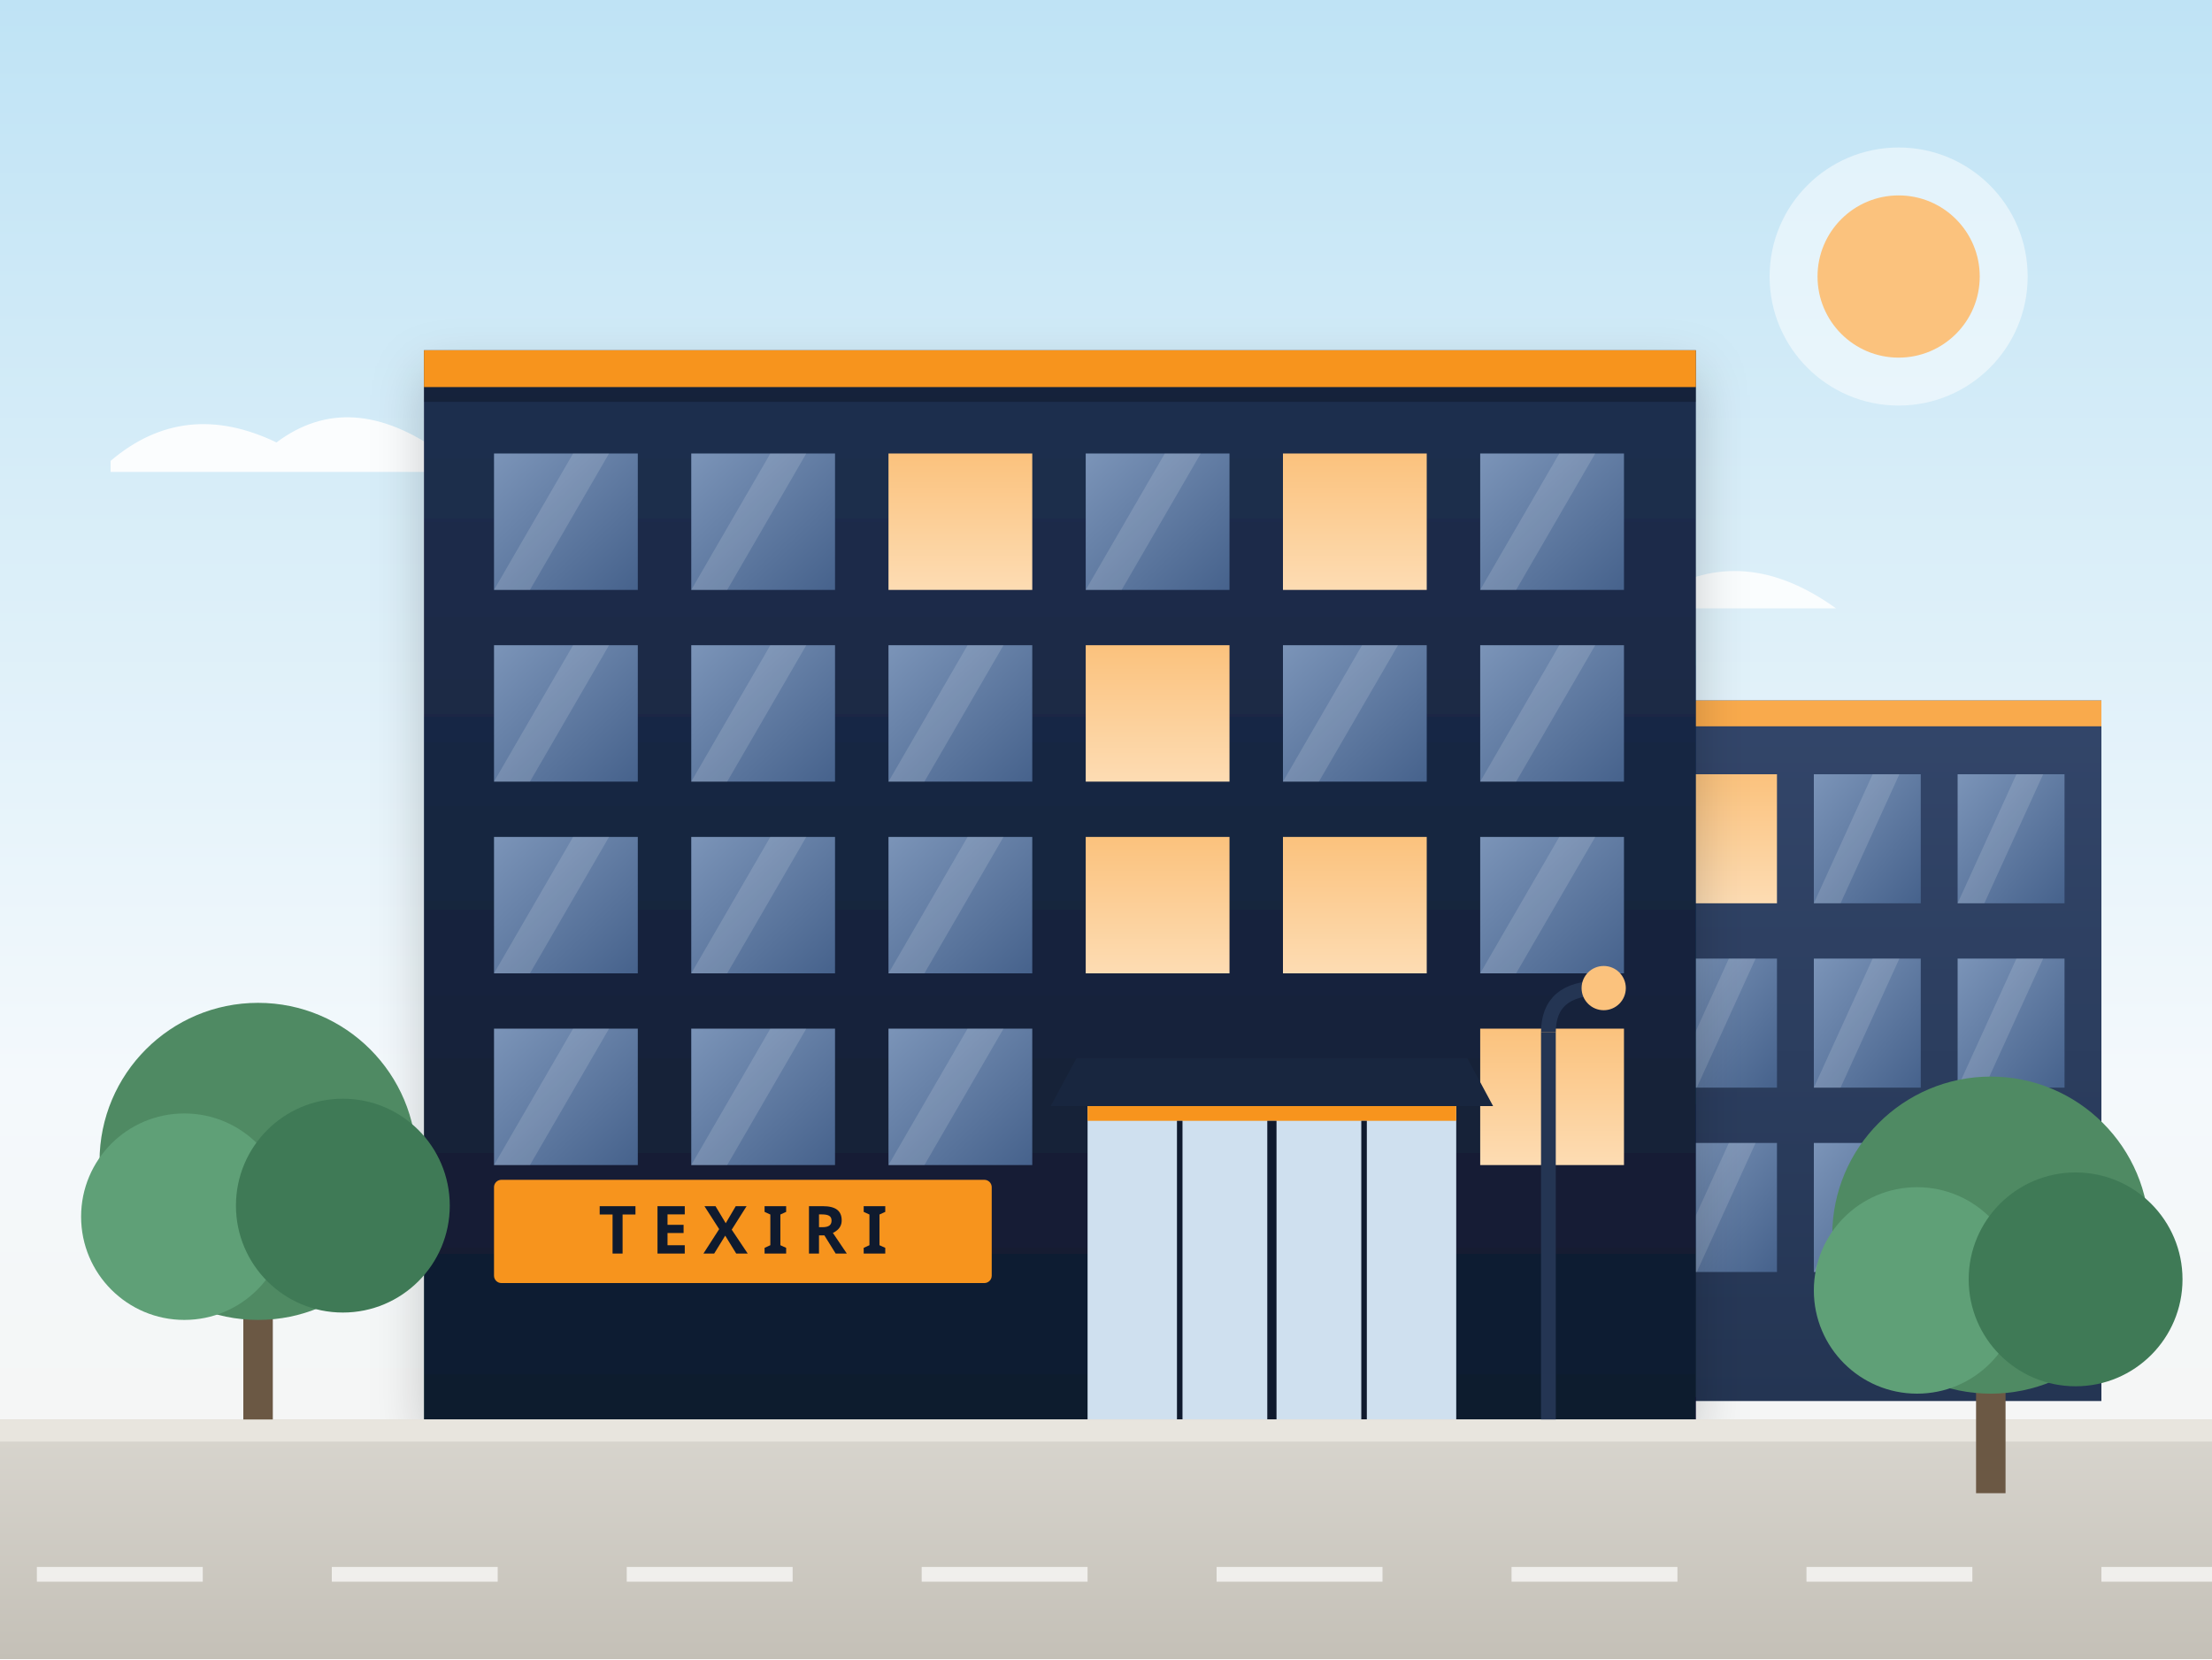
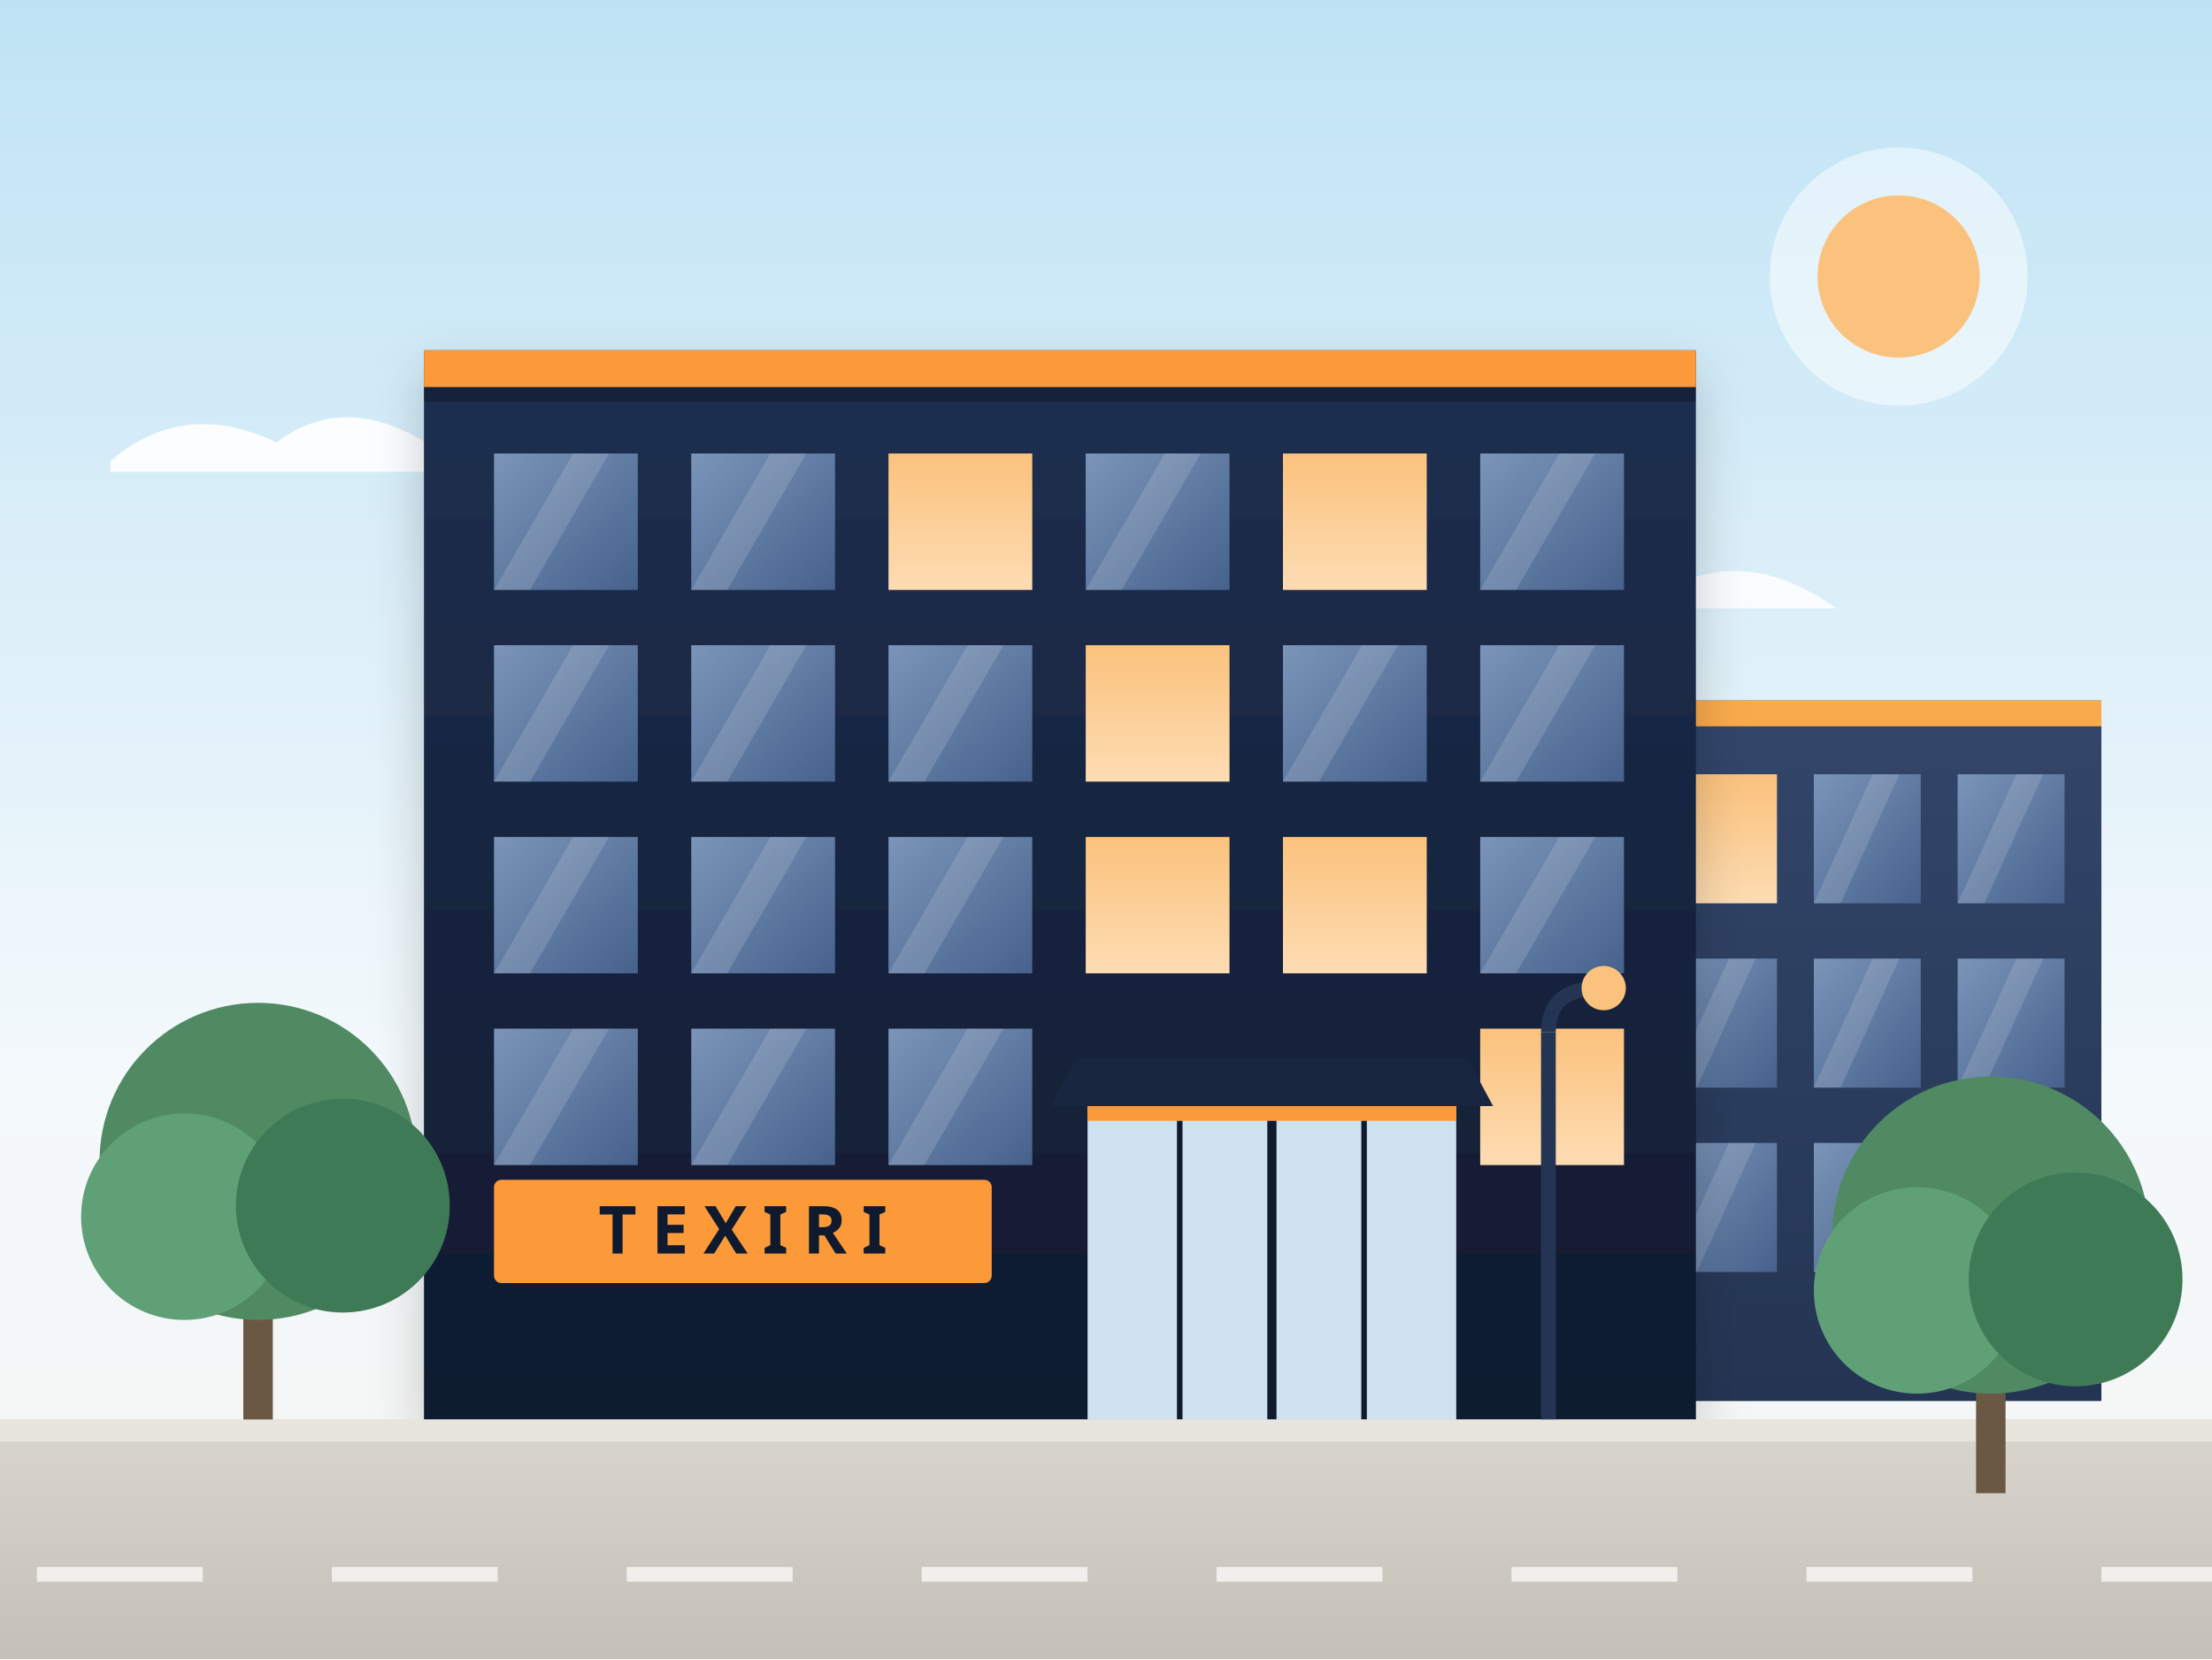
<svg xmlns="http://www.w3.org/2000/svg" viewBox="0 0 1200 900" width="1200" height="900">
  <defs>
    <filter id="sh" x="-15%" y="-15%" width="130%" height="140%">
      <feDropShadow dx="0" dy="12" stdDeviation="14" flood-color="#0f1a2e" flood-opacity="0.2" />
    </filter>
    <filter id="sh2" x="-15%" y="-15%" width="130%" height="140%">
      <feDropShadow dx="0" dy="5" stdDeviation="6" flood-color="#0f1a2e" flood-opacity="0.18" />
    </filter>
    <filter id="glow" x="-50%" y="-50%" width="200%" height="200%">
      <feGaussianBlur stdDeviation="10" />
    </filter>
    <linearGradient id="g21" x1="0" y1="0" x2="0" y2="1">
      <stop offset="0" stop-color="#bfe3f5" />
      <stop offset="0.65" stop-color="#f4f9fc" />
      <stop offset="1" stop-color="#f5f4f1" />
    </linearGradient>
    <linearGradient id="g22" x1="0" y1="0" x2="0" y2="1">
      <stop offset="0" stop-color="#33466a" />
      <stop offset="1" stop-color="#243553" />
    </linearGradient>
    <linearGradient id="g23" x1="0" y1="0" x2="0" y2="1">
      <stop offset="0" stop-color="#fbc27d" />
      <stop offset="1" stop-color="#fddcb3" />
    </linearGradient>
    <linearGradient id="g24" x1="0" y1="0" x2="1" y2="1">
      <stop offset="0" stop-color="#7b94b8" />
      <stop offset="1" stop-color="#46628c" />
    </linearGradient>
    <linearGradient id="g25" x1="0" y1="0" x2="1" y2="1">
      <stop offset="0" stop-color="#7b94b8" />
      <stop offset="1" stop-color="#46628c" />
    </linearGradient>
    <linearGradient id="g26" x1="0" y1="0" x2="1" y2="1">
      <stop offset="0" stop-color="#7b94b8" />
      <stop offset="1" stop-color="#46628c" />
    </linearGradient>
    <linearGradient id="g27" x1="0" y1="0" x2="1" y2="1">
      <stop offset="0" stop-color="#7b94b8" />
      <stop offset="1" stop-color="#46628c" />
    </linearGradient>
    <linearGradient id="g28" x1="0" y1="0" x2="1" y2="1">
      <stop offset="0" stop-color="#7b94b8" />
      <stop offset="1" stop-color="#46628c" />
    </linearGradient>
    <linearGradient id="g29" x1="0" y1="0" x2="1" y2="1">
      <stop offset="0" stop-color="#7b94b8" />
      <stop offset="1" stop-color="#46628c" />
    </linearGradient>
    <linearGradient id="g30" x1="0" y1="0" x2="1" y2="1">
      <stop offset="0" stop-color="#7b94b8" />
      <stop offset="1" stop-color="#46628c" />
    </linearGradient>
    <linearGradient id="g31" x1="0" y1="0" x2="0" y2="1">
      <stop offset="0" stop-color="#fbc27d" />
      <stop offset="1" stop-color="#fddcb3" />
    </linearGradient>
    <linearGradient id="g32" x1="0" y1="0" x2="0" y2="1">
      <stop offset="0" stop-color="#1f3050" />
      <stop offset="1" stop-color="#0f1a2e" />
    </linearGradient>
    <linearGradient id="g33" x1="0" y1="0" x2="1" y2="1">
      <stop offset="0" stop-color="#7b94b8" />
      <stop offset="1" stop-color="#46628c" />
    </linearGradient>
    <linearGradient id="g34" x1="0" y1="0" x2="1" y2="1">
      <stop offset="0" stop-color="#7b94b8" />
      <stop offset="1" stop-color="#46628c" />
    </linearGradient>
    <linearGradient id="g35" x1="0" y1="0" x2="0" y2="1">
      <stop offset="0" stop-color="#fbc27d" />
      <stop offset="1" stop-color="#fddcb3" />
    </linearGradient>
    <linearGradient id="g36" x1="0" y1="0" x2="1" y2="1">
      <stop offset="0" stop-color="#7b94b8" />
      <stop offset="1" stop-color="#46628c" />
    </linearGradient>
    <linearGradient id="g37" x1="0" y1="0" x2="0" y2="1">
      <stop offset="0" stop-color="#fbc27d" />
      <stop offset="1" stop-color="#fddcb3" />
    </linearGradient>
    <linearGradient id="g38" x1="0" y1="0" x2="1" y2="1">
      <stop offset="0" stop-color="#7b94b8" />
      <stop offset="1" stop-color="#46628c" />
    </linearGradient>
    <linearGradient id="g39" x1="0" y1="0" x2="1" y2="1">
      <stop offset="0" stop-color="#7b94b8" />
      <stop offset="1" stop-color="#46628c" />
    </linearGradient>
    <linearGradient id="g40" x1="0" y1="0" x2="1" y2="1">
      <stop offset="0" stop-color="#7b94b8" />
      <stop offset="1" stop-color="#46628c" />
    </linearGradient>
    <linearGradient id="g41" x1="0" y1="0" x2="1" y2="1">
      <stop offset="0" stop-color="#7b94b8" />
      <stop offset="1" stop-color="#46628c" />
    </linearGradient>
    <linearGradient id="g42" x1="0" y1="0" x2="0" y2="1">
      <stop offset="0" stop-color="#fbc27d" />
      <stop offset="1" stop-color="#fddcb3" />
    </linearGradient>
    <linearGradient id="g43" x1="0" y1="0" x2="1" y2="1">
      <stop offset="0" stop-color="#7b94b8" />
      <stop offset="1" stop-color="#46628c" />
    </linearGradient>
    <linearGradient id="g44" x1="0" y1="0" x2="1" y2="1">
      <stop offset="0" stop-color="#7b94b8" />
      <stop offset="1" stop-color="#46628c" />
    </linearGradient>
    <linearGradient id="g45" x1="0" y1="0" x2="1" y2="1">
      <stop offset="0" stop-color="#7b94b8" />
      <stop offset="1" stop-color="#46628c" />
    </linearGradient>
    <linearGradient id="g46" x1="0" y1="0" x2="1" y2="1">
      <stop offset="0" stop-color="#7b94b8" />
      <stop offset="1" stop-color="#46628c" />
    </linearGradient>
    <linearGradient id="g47" x1="0" y1="0" x2="1" y2="1">
      <stop offset="0" stop-color="#7b94b8" />
      <stop offset="1" stop-color="#46628c" />
    </linearGradient>
    <linearGradient id="g48" x1="0" y1="0" x2="0" y2="1">
      <stop offset="0" stop-color="#fbc27d" />
      <stop offset="1" stop-color="#fddcb3" />
    </linearGradient>
    <linearGradient id="g49" x1="0" y1="0" x2="0" y2="1">
      <stop offset="0" stop-color="#fbc27d" />
      <stop offset="1" stop-color="#fddcb3" />
    </linearGradient>
    <linearGradient id="g50" x1="0" y1="0" x2="1" y2="1">
      <stop offset="0" stop-color="#7b94b8" />
      <stop offset="1" stop-color="#46628c" />
    </linearGradient>
    <linearGradient id="g51" x1="0" y1="0" x2="1" y2="1">
      <stop offset="0" stop-color="#7b94b8" />
      <stop offset="1" stop-color="#46628c" />
    </linearGradient>
    <linearGradient id="g52" x1="0" y1="0" x2="1" y2="1">
      <stop offset="0" stop-color="#7b94b8" />
      <stop offset="1" stop-color="#46628c" />
    </linearGradient>
    <linearGradient id="g53" x1="0" y1="0" x2="1" y2="1">
      <stop offset="0" stop-color="#7b94b8" />
      <stop offset="1" stop-color="#46628c" />
    </linearGradient>
    <linearGradient id="g54" x1="0" y1="0" x2="0" y2="1">
      <stop offset="0" stop-color="#fbc27d" />
      <stop offset="1" stop-color="#fddcb3" />
    </linearGradient>
    <linearGradient id="g55" x1="0" y1="0" x2="0" y2="1">
      <stop offset="0" stop-color="#d9d6cf" />
      <stop offset="1" stop-color="#c4c0b7" />
    </linearGradient>
  </defs>
  <rect width="1200" height="900" fill="url(#g21)" />
  <circle cx="1030" cy="150" r="70" fill="rgba(255,255,255,0.5)" />
  <circle cx="1030" cy="150" r="44" fill="#fbc27d" />
  <path d="M60,250 q40,-34 90,-10 q40,-30 90,6 q40,-22 70,10 H60 Z" fill="rgba(255,255,255,0.9)" />
  <path d="M820,330 q36,-30 80,-8 q46,-28 96,8 H820 Z" fill="rgba(255,255,255,0.85)" />
  <rect x="880" y="380" width="260" height="380" fill="url(#g22)" />
  <rect x="880" y="380" width="260" height="14" fill="#f9aa4c" />
  <rect x="906" y="420" width="58" height="70" fill="url(#g23)" />
  <rect x="984" y="420" width="58" height="70" fill="url(#g24)" />
  <polygon points="984,490 1015.9,420 1030.4,420 998.5,490" fill="rgba(255,255,255,0.14)" />
  <rect x="1062" y="420" width="58" height="70" fill="url(#g25)" />
  <polygon points="1062,490 1093.9,420 1108.4,420 1076.5,490" fill="rgba(255,255,255,0.14)" />
  <rect x="906" y="520" width="58" height="70" fill="url(#g26)" />
  <polygon points="906,590 937.9,520 952.4,520 920.5,590" fill="rgba(255,255,255,0.14)" />
  <rect x="984" y="520" width="58" height="70" fill="url(#g27)" />
  <polygon points="984,590 1015.9,520 1030.4,520 998.5,590" fill="rgba(255,255,255,0.14)" />
  <rect x="1062" y="520" width="58" height="70" fill="url(#g28)" />
  <polygon points="1062,590 1093.9,520 1108.4,520 1076.5,590" fill="rgba(255,255,255,0.14)" />
  <rect x="906" y="620" width="58" height="70" fill="url(#g29)" />
  <polygon points="906,690 937.9,620 952.4,620 920.5,690" fill="rgba(255,255,255,0.14)" />
  <rect x="984" y="620" width="58" height="70" fill="url(#g30)" />
  <polygon points="984,690 1015.9,620 1030.4,620 998.5,690" fill="rgba(255,255,255,0.14)" />
  <rect x="1062" y="620" width="58" height="70" fill="url(#g31)" />
  <g filter="url(#sh)">
    <rect x="230" y="190" width="690" height="580" fill="url(#g32)" />
  </g>
-   <rect x="230" y="190" width="690" height="20" fill="#f7941d" />
+   <rect x="230" y="190" width="690" height="20" fill="#fc9a3a" />
  <rect x="230" y="210" width="690" height="8" fill="rgba(0,0,0,0.25)" />
  <rect x="268" y="246" width="78" height="74" fill="url(#g33)" />
  <polygon points="268,320 310.9,246 330.4,246 287.5,320" fill="rgba(255,255,255,0.14)" />
  <rect x="375" y="246" width="78" height="74" fill="url(#g34)" />
  <polygon points="375,320 417.9,246 437.4,246 394.5,320" fill="rgba(255,255,255,0.14)" />
  <rect x="482" y="246" width="78" height="74" fill="url(#g35)" />
  <rect x="589" y="246" width="78" height="74" fill="url(#g36)" />
  <polygon points="589,320 631.9,246 651.4,246 608.5,320" fill="rgba(255,255,255,0.14)" />
  <rect x="696" y="246" width="78" height="74" fill="url(#g37)" />
  <rect x="803" y="246" width="78" height="74" fill="url(#g38)" />
  <polygon points="803,320 845.9,246 865.4,246 822.5,320" fill="rgba(255,255,255,0.14)" />
  <rect x="268" y="350" width="78" height="74" fill="url(#g39)" />
  <polygon points="268,424 310.9,350 330.4,350 287.5,424" fill="rgba(255,255,255,0.14)" />
  <rect x="375" y="350" width="78" height="74" fill="url(#g40)" />
  <polygon points="375,424 417.9,350 437.4,350 394.5,424" fill="rgba(255,255,255,0.14)" />
  <rect x="482" y="350" width="78" height="74" fill="url(#g41)" />
  <polygon points="482,424 524.9,350 544.4,350 501.5,424" fill="rgba(255,255,255,0.14)" />
  <rect x="589" y="350" width="78" height="74" fill="url(#g42)" />
  <rect x="696" y="350" width="78" height="74" fill="url(#g43)" />
  <polygon points="696,424 738.9,350 758.4,350 715.5,424" fill="rgba(255,255,255,0.14)" />
  <rect x="803" y="350" width="78" height="74" fill="url(#g44)" />
  <polygon points="803,424 845.9,350 865.4,350 822.5,424" fill="rgba(255,255,255,0.14)" />
  <rect x="268" y="454" width="78" height="74" fill="url(#g45)" />
  <polygon points="268,528 310.9,454 330.4,454 287.5,528" fill="rgba(255,255,255,0.14)" />
  <rect x="375" y="454" width="78" height="74" fill="url(#g46)" />
  <polygon points="375,528 417.9,454 437.4,454 394.5,528" fill="rgba(255,255,255,0.14)" />
  <rect x="482" y="454" width="78" height="74" fill="url(#g47)" />
  <polygon points="482,528 524.9,454 544.4,454 501.5,528" fill="rgba(255,255,255,0.14)" />
  <rect x="589" y="454" width="78" height="74" fill="url(#g48)" />
  <rect x="696" y="454" width="78" height="74" fill="url(#g49)" />
  <rect x="803" y="454" width="78" height="74" fill="url(#g50)" />
  <polygon points="803,528 845.9,454 865.4,454 822.5,528" fill="rgba(255,255,255,0.14)" />
  <rect x="268" y="558" width="78" height="74" fill="url(#g51)" />
  <polygon points="268,632 310.9,558 330.4,558 287.5,632" fill="rgba(255,255,255,0.14)" />
  <rect x="375" y="558" width="78" height="74" fill="url(#g52)" />
  <polygon points="375,632 417.9,558 437.4,558 394.5,632" fill="rgba(255,255,255,0.14)" />
  <rect x="482" y="558" width="78" height="74" fill="url(#g53)" />
  <polygon points="482,632 524.9,558 544.4,558 501.5,632" fill="rgba(255,255,255,0.14)" />
  <rect x="803" y="558" width="78" height="74" fill="url(#g54)" />
-   <rect x="268" y="640" width="270" height="56" rx="4" fill="#f7941d" />
+   <rect x="268" y="640" width="270" height="56" rx="4" fill="#fc9a3a" />
  <text x="403" y="680" fill="#0f1a2e" font-size="36" font-weight="800" font-family="Archivo, 'Segoe UI', system-ui, -apple-system, sans-serif" text-anchor="middle" letter-spacing="8">TEXIRI</text>
  <rect x="590" y="600" width="200" height="170" fill="#cfe0ef" />
-   <rect x="590" y="600" width="200" height="8" fill="#f7941d" />
+   <rect x="590" y="600" width="200" height="8" fill="#fc9a3a" />
  <line x1="690" y1="608" x2="690" y2="770" stroke="#0f1a2e" stroke-width="5" />
  <line x1="640" y1="608" x2="640" y2="770" stroke="#0f1a2e" stroke-width="3" />
  <line x1="740" y1="608" x2="740" y2="770" stroke="#0f1a2e" stroke-width="3" />
  <path d="M570,600 h240 l-14,-26 h-212 Z" fill="#18263f" />
  <rect x="0" y="770" width="1200" height="130" fill="url(#g55)" />
  <rect x="0" y="770" width="1200" height="12" fill="#e8e5de" />
  <rect x="20" y="850" width="90" height="8" fill="rgba(255,255,255,0.7)" />
  <rect x="180" y="850" width="90" height="8" fill="rgba(255,255,255,0.7)" />
  <rect x="340" y="850" width="90" height="8" fill="rgba(255,255,255,0.7)" />
  <rect x="500" y="850" width="90" height="8" fill="rgba(255,255,255,0.7)" />
  <rect x="660" y="850" width="90" height="8" fill="rgba(255,255,255,0.7)" />
  <rect x="820" y="850" width="90" height="8" fill="rgba(255,255,255,0.7)" />
  <rect x="980" y="850" width="90" height="8" fill="rgba(255,255,255,0.7)" />
  <rect x="1140" y="850" width="90" height="8" fill="rgba(255,255,255,0.7)" />
  <rect x="132" y="650" width="16" height="120" fill="#6b5844" />
  <circle cx="140" cy="630" r="86" fill="#4f8a63" />
  <circle cx="100" cy="660" r="56" fill="#5fa077" />
  <circle cx="186" cy="654" r="58" fill="#3f7a56" />
  <rect x="1072" y="690" width="16" height="120" fill="#6b5844" />
  <circle cx="1080" cy="670" r="86" fill="#4f8a63" />
  <circle cx="1040" cy="700" r="56" fill="#5fa077" />
  <circle cx="1126" cy="694" r="58" fill="#3f7a56" />
  <line x1="840" y1="560" x2="840" y2="770" stroke="#243553" stroke-width="8" />
  <path d="M840,560 q0,-24 28,-24" fill="none" stroke="#243553" stroke-width="8" />
  <circle cx="870" cy="536" r="12" fill="#fbc27d" />
</svg>
